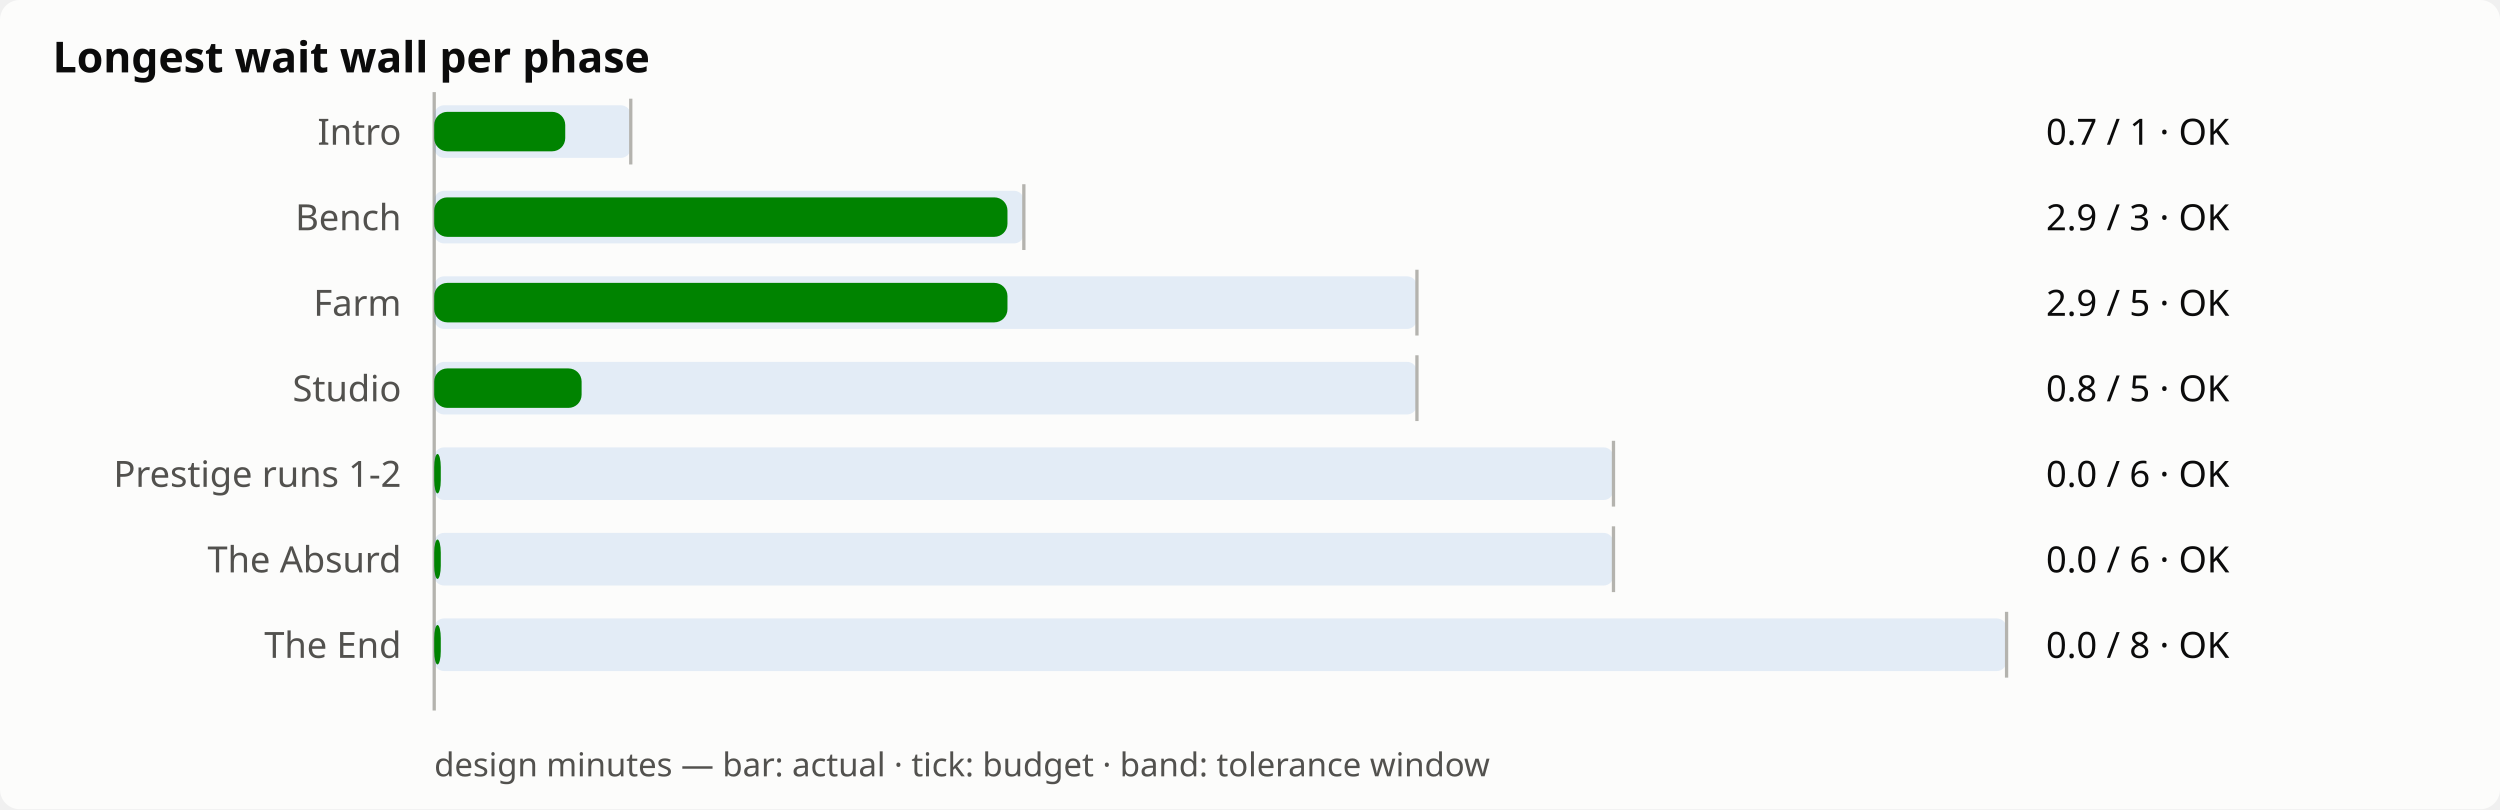
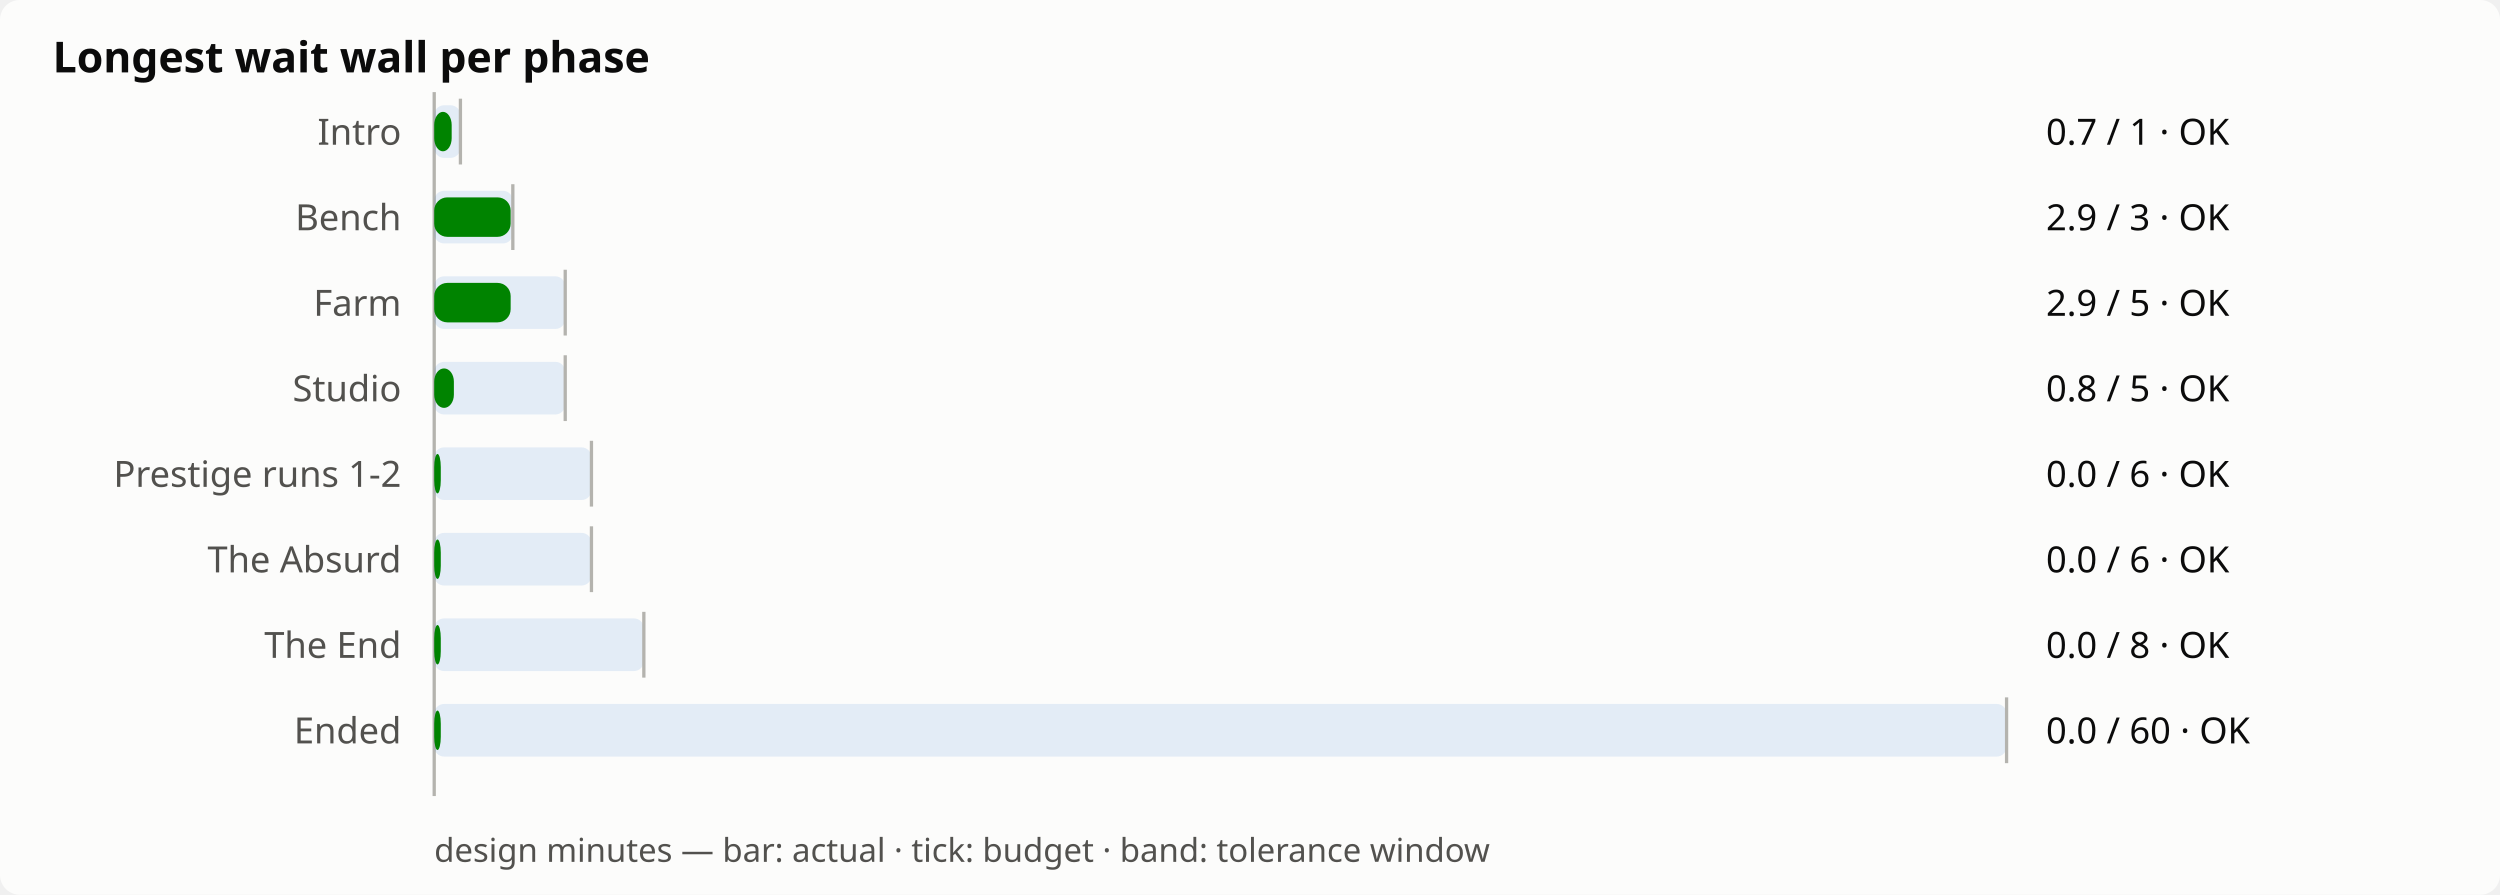
- <svg xmlns="http://www.w3.org/2000/svg" width="760" height="246" viewBox="0 0 760 246" role="img">
+ <svg xmlns="http://www.w3.org/2000/svg" width="760" height="272" viewBox="0 0 760 272" role="img">
  <style>
    .surface { fill: #fcfcfb; }
    .ink { fill: #0b0b0b; }
    .ink-2 { fill: #52514e; }
    .grid { stroke: #dcdcd8; stroke-width: 1; }
    .axis { stroke: #b4b3ae; stroke-width: 1; }
    .line { fill: none; stroke: #2a78d6; stroke-width: 2; stroke-linejoin: round; }
    .band { fill: #2a78d6; opacity: 0.12; }
    .ok { fill: #008300; }
    .over { fill: #e34948; }
    text { font-family: ui-sans-serif, system-ui, sans-serif; }
    @media (prefers-color-scheme: dark) {
      .surface { fill: #1a1a19; }
      .ink { fill: #ffffff; }
      .ink-2 { fill: #c3c2b7; }
      .grid { stroke: #33332f; }
      .axis { stroke: #55554f; }
      .line { stroke: #3987e5; }
      .band { fill: #3987e5; opacity: 0.18; }
      .over { fill: #e66767; }
    }
  </style>
-   <rect class="surface" width="760" height="246" rx="6" />
+   <rect class="surface" width="760" height="272" rx="6" />
  <text class="ink" x="16" y="22" font-size="13" font-weight="600">Longest wait wall per phase</text>
-   <line class="axis" x1="132" y1="28" x2="132" y2="216" />
+   <line class="axis" x1="132" y1="28" x2="132" y2="242" />
  <text class="ink-2" x="122" y="44" font-size="11" text-anchor="end">Intro</text>
-   <rect class="band" x="132" y="32" width="59.75" height="16" rx="3" />
-   <rect class="ok" x="132" y="34" width="39.83" height="12" rx="4" />
-   <line class="axis" x1="191.75" y1="30" x2="191.75" y2="50" />
+   <rect class="band" x="132" y="32" width="7.97" height="16" rx="3" />
+   <rect class="ok" x="132" y="34" width="5.31" height="12" rx="4" />
+   <line class="axis" x1="139.97" y1="30" x2="139.97" y2="50" />
  <text class="ink" x="622" y="44" font-size="11">0.7 / 1 · OK</text>
  <text class="ink-2" x="122" y="70" font-size="11" text-anchor="end">Bench</text>
-   <rect class="band" x="132" y="58" width="179.25" height="16" rx="3" />
-   <rect class="ok" x="132" y="60" width="174.27" height="12" rx="4" />
-   <line class="axis" x1="311.25" y1="56" x2="311.25" y2="76" />
+   <rect class="band" x="132" y="58" width="23.9" height="16" rx="3" />
+   <rect class="ok" x="132" y="60" width="23.24" height="12" rx="4" />
+   <line class="axis" x1="155.9" y1="56" x2="155.9" y2="76" />
  <text class="ink" x="622" y="70" font-size="11">2.9 / 3 · OK</text>
  <text class="ink-2" x="122" y="96" font-size="11" text-anchor="end">Farm</text>
-   <rect class="band" x="132" y="84" width="298.75" height="16" rx="3" />
-   <rect class="ok" x="132" y="86" width="174.27" height="12" rx="4" />
-   <line class="axis" x1="430.75" y1="82" x2="430.75" y2="102" />
+   <rect class="band" x="132" y="84" width="39.83" height="16" rx="3" />
+   <rect class="ok" x="132" y="86" width="23.24" height="12" rx="4" />
+   <line class="axis" x1="171.83" y1="82" x2="171.83" y2="102" />
  <text class="ink" x="622" y="96" font-size="11">2.9 / 5 · OK</text>
  <text class="ink-2" x="122" y="122" font-size="11" text-anchor="end">Studio</text>
-   <rect class="band" x="132" y="110" width="298.75" height="16" rx="3" />
-   <rect class="ok" x="132" y="112" width="44.81" height="12" rx="4" />
-   <line class="axis" x1="430.75" y1="108" x2="430.75" y2="128" />
+   <rect class="band" x="132" y="110" width="39.83" height="16" rx="3" />
+   <rect class="ok" x="132" y="112" width="5.98" height="12" rx="4" />
+   <line class="axis" x1="171.83" y1="108" x2="171.83" y2="128" />
  <text class="ink" x="622" y="122" font-size="11">0.8 / 5 · OK</text>
  <text class="ink-2" x="122" y="148" font-size="11" text-anchor="end">Prestige runs 1-2</text>
-   <rect class="band" x="132" y="136" width="358.5" height="16" rx="3" />
+   <rect class="band" x="132" y="136" width="47.8" height="16" rx="3" />
  <rect class="ok" x="132" y="138" width="2" height="12" rx="4" />
-   <line class="axis" x1="490.5" y1="134" x2="490.5" y2="154" />
+   <line class="axis" x1="179.8" y1="134" x2="179.8" y2="154" />
  <text class="ink" x="622" y="148" font-size="11">0.0 / 6 · OK</text>
  <text class="ink-2" x="122" y="174" font-size="11" text-anchor="end">The Absurd</text>
-   <rect class="band" x="132" y="162" width="358.5" height="16" rx="3" />
+   <rect class="band" x="132" y="162" width="47.8" height="16" rx="3" />
  <rect class="ok" x="132" y="164" width="2" height="12" rx="4" />
-   <line class="axis" x1="490.5" y1="160" x2="490.5" y2="180" />
+   <line class="axis" x1="179.8" y1="160" x2="179.8" y2="180" />
  <text class="ink" x="622" y="174" font-size="11">0.0 / 6 · OK</text>
  <text class="ink-2" x="122" y="200" font-size="11" text-anchor="end">The End</text>
-   <rect class="band" x="132" y="188" width="478" height="16" rx="3" />
+   <rect class="band" x="132" y="188" width="63.73" height="16" rx="3" />
  <rect class="ok" x="132" y="190" width="2" height="12" rx="4" />
-   <line class="axis" x1="610" y1="186" x2="610" y2="206" />
+   <line class="axis" x1="195.73" y1="186" x2="195.73" y2="206" />
  <text class="ink" x="622" y="200" font-size="11">0.0 / 8 · OK</text>
-   <text class="ink-2" x="132" y="236" font-size="10">design minutes — bar: actual · tick: budget · band: tolerance window</text>
+   <text class="ink-2" x="122" y="226" font-size="11" text-anchor="end">Ended</text>
+   <rect class="band" x="132" y="214" width="478" height="16" rx="3" />
+   <rect class="ok" x="132" y="216" width="2" height="12" rx="4" />
+   <line class="axis" x1="610" y1="212" x2="610" y2="232" />
+   <text class="ink" x="622" y="226" font-size="11">0.0 / 60 · OK</text>
+   <text class="ink-2" x="132" y="262" font-size="10">design minutes — bar: actual · tick: budget · band: tolerance window</text>
</svg>
